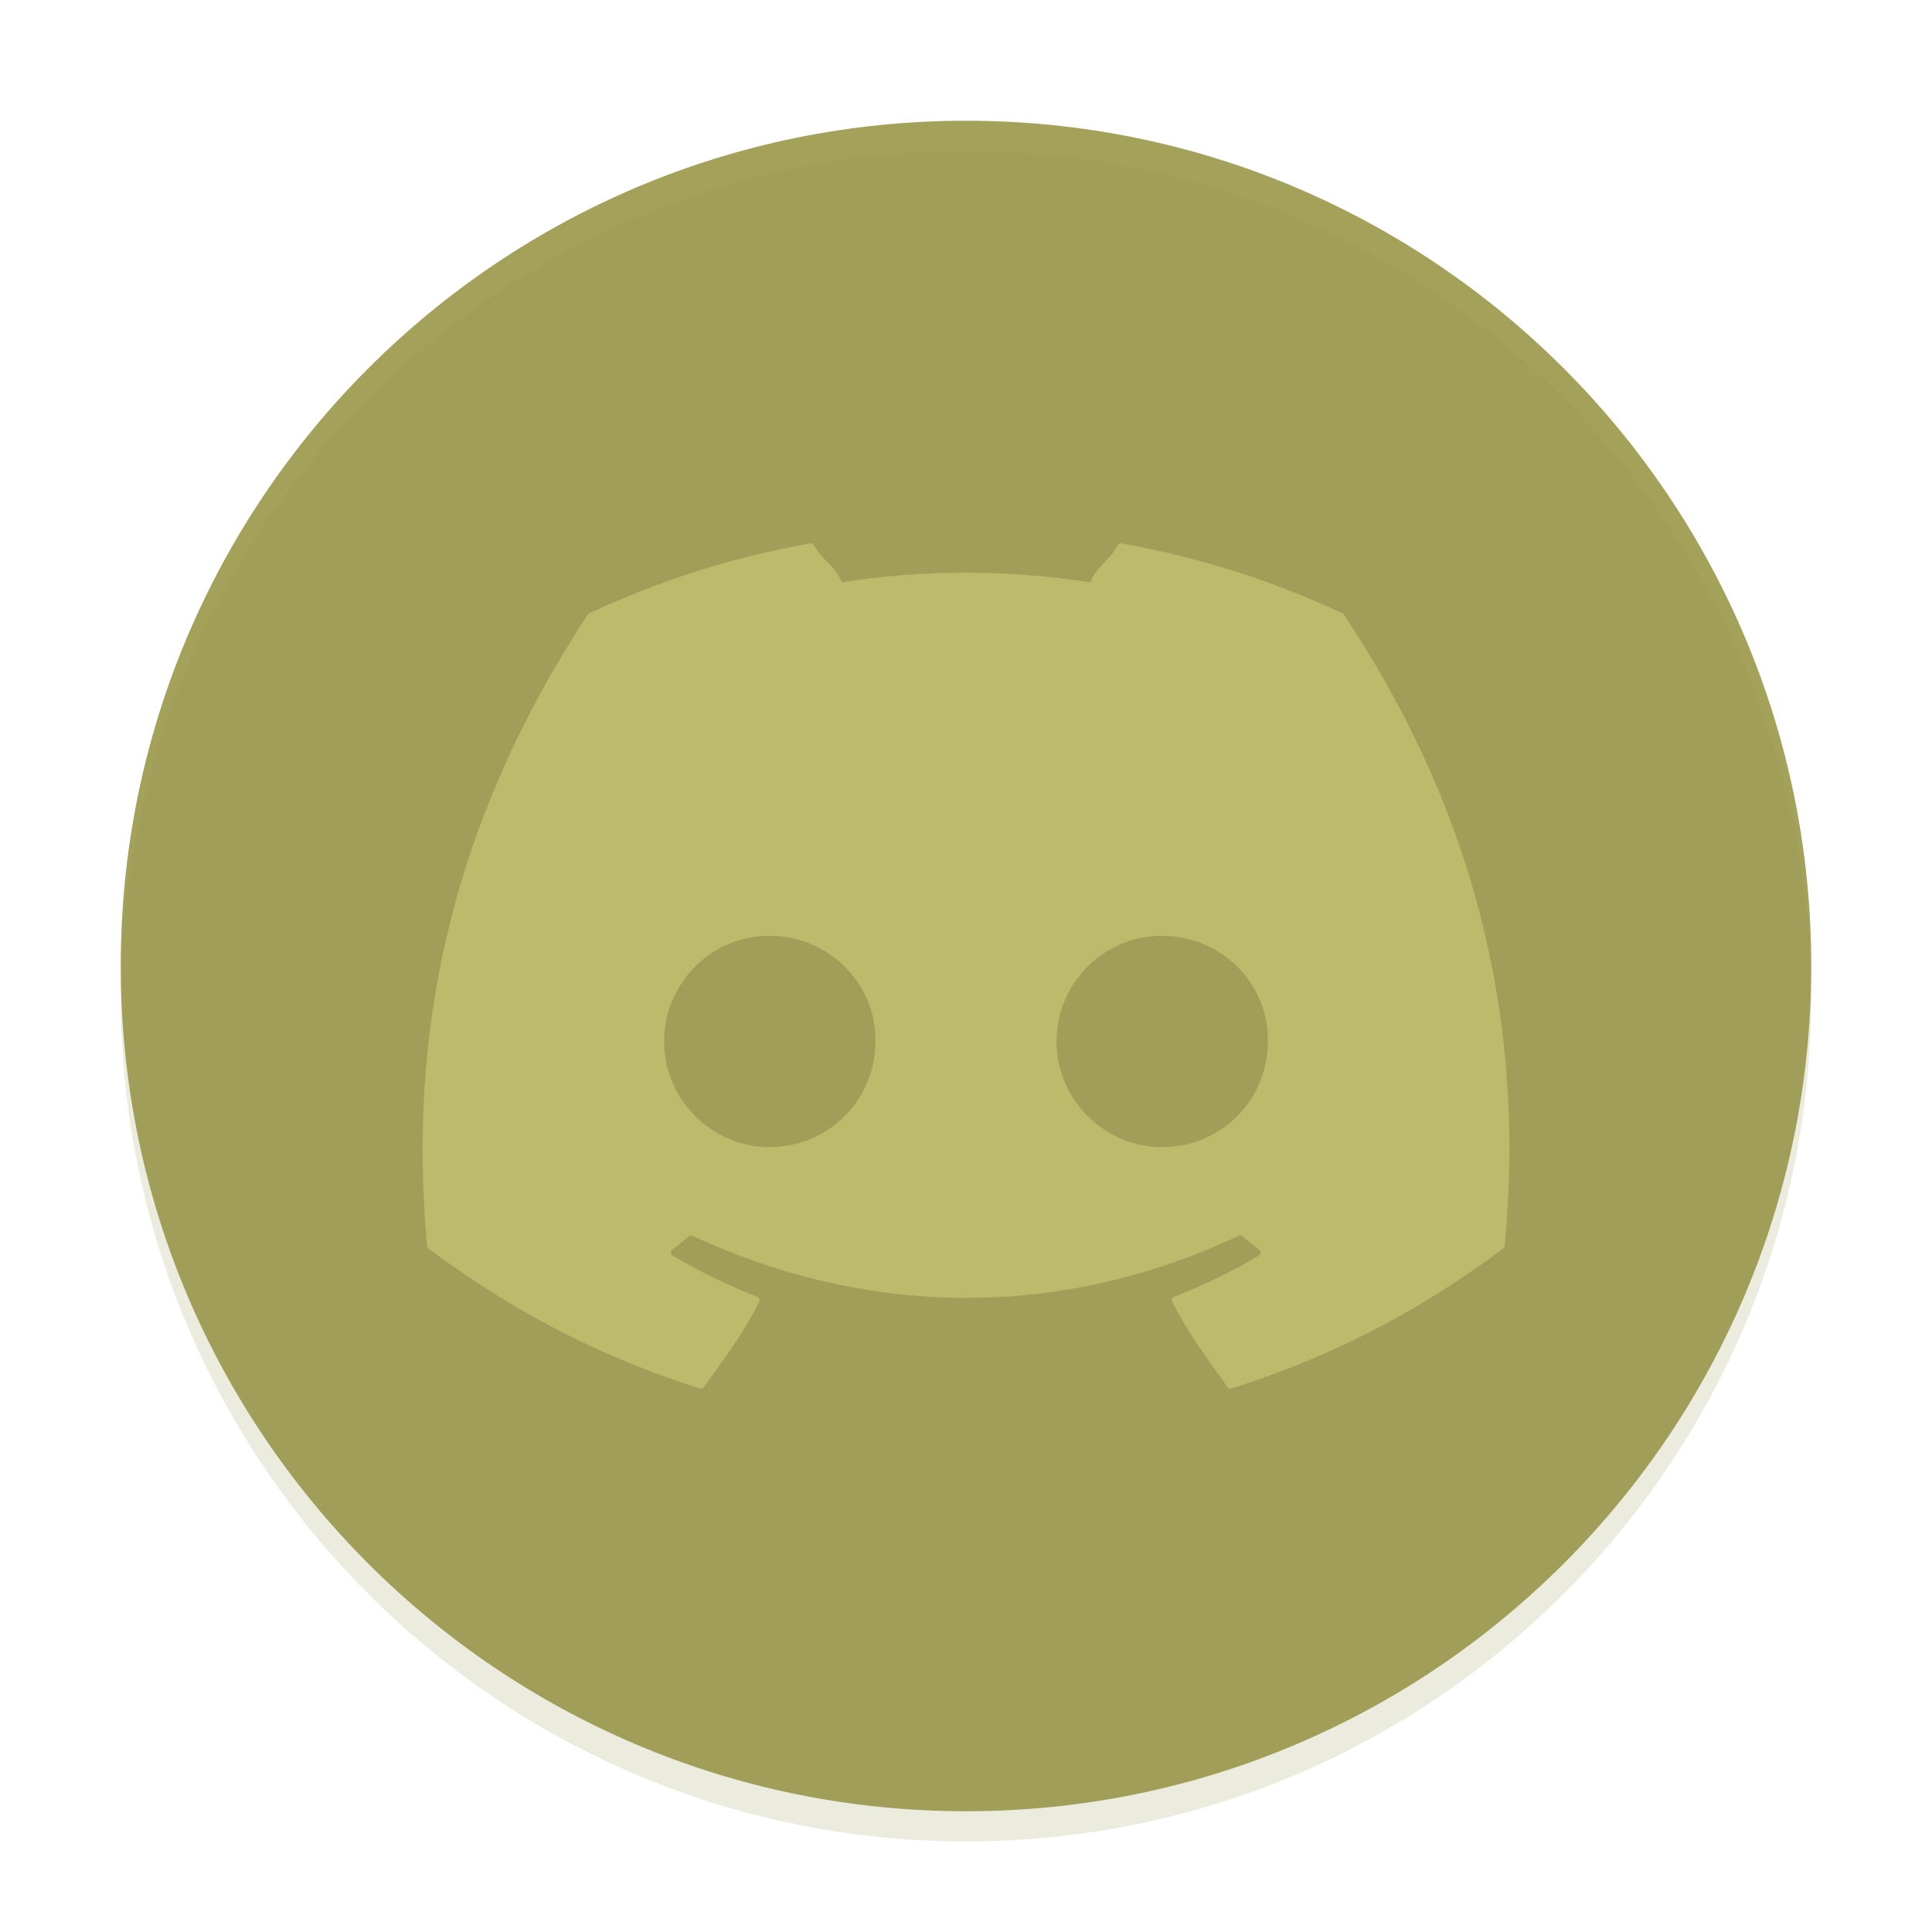
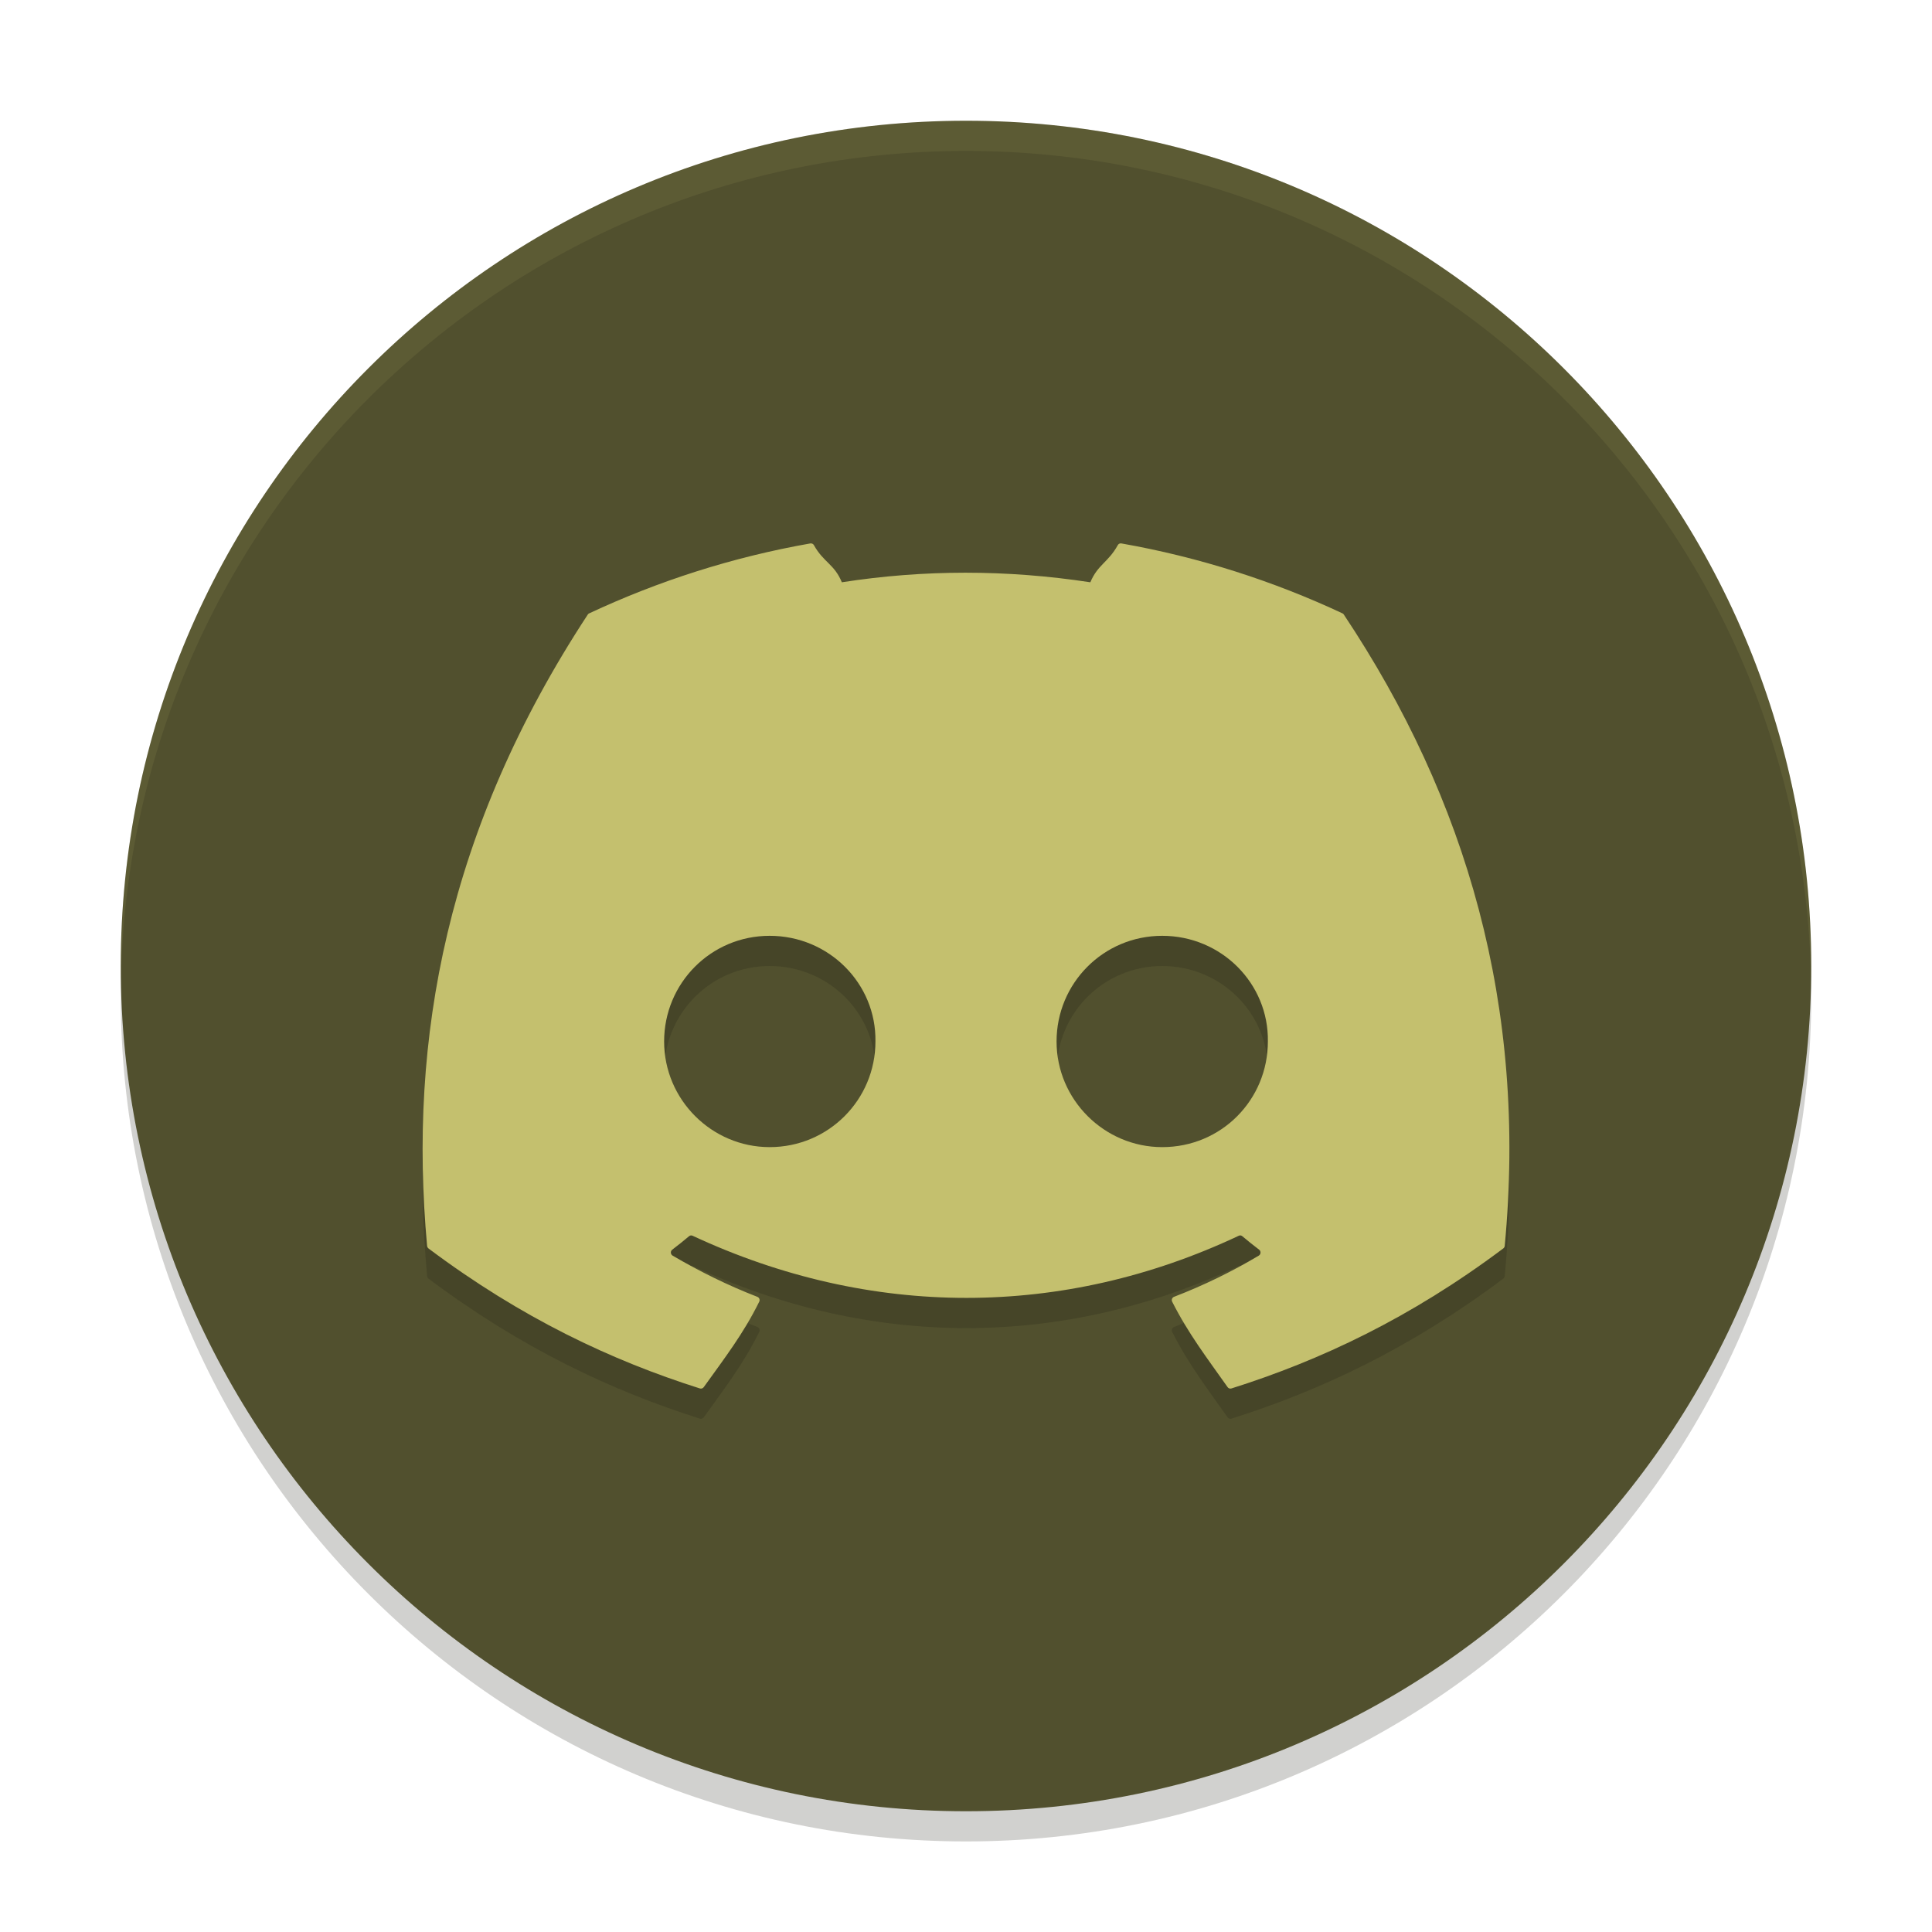
<svg xmlns="http://www.w3.org/2000/svg" width="64" height="64" version="1.1">
-   <circle style="opacity:0.2" cx="32" cy="33" r="28" fill="#a19e5a" />
-   <circle style="fill:#a19e5a" cx="32" cy="32" r="28" />
-   <path style="opacity:0.2" d="m 26.842,19.002 c -2.571,0.452 -5.032,1.243 -7.328,2.318 -0.02,0.009 -0.034,0.022 -0.045,0.041 -4.667,7.115 -5.947,14.056 -5.32,20.91 0.003,0.034 0.021,0.066 0.047,0.086 3.079,2.308 6.061,3.708 8.988,4.637 0.047,0.015 0.097,-0.002 0.127,-0.041 0.692,-0.965 1.311,-1.762 1.84,-2.832 0.031,-0.063 0.001,-0.137 -0.062,-0.162 -0.979,-0.379 -1.91,-0.84 -2.807,-1.365 -0.071,-0.042 -0.079,-0.146 -0.014,-0.195 0.189,-0.144 0.378,-0.296 0.559,-0.447 0.033,-0.028 0.079,-0.033 0.117,-0.016 5.892,2.745 12.27,2.745 18.092,0 0.038,-0.019 0.081,-0.014 0.115,0.014 0.18,0.152 0.37,0.305 0.561,0.449 0.065,0.05 0.059,0.153 -0.012,0.195 -0.897,0.535 -1.828,0.988 -2.809,1.365 -0.064,0.025 -0.092,0.099 -0.061,0.162 0.541,1.069 1.156,1.865 1.836,2.83 0.028,0.041 0.08,0.058 0.127,0.043 2.942,-0.929 5.925,-2.329 9.004,-4.637 0.027,-0.02 0.046,-0.052 0.049,-0.086 0.751,-7.924 -1.261,-14.804 -5.326,-20.906 -0.01,-0.02 -0.025,-0.036 -0.045,-0.045 -2.294,-1.074 -4.754,-1.865 -7.326,-2.318 -0.047,-0.009 -0.095,0.011 -0.119,0.055 -0.316,0.574 -0.665,0.644 -0.91,1.232 -2.767,-0.423 -5.522,-0.423 -8.232,0 -0.246,-0.602 -0.608,-0.658 -0.926,-1.232 -0.024,-0.042 -0.072,-0.062 -0.119,-0.055 z M 25.496,32 C 27.46,32 29.031,33.585 29,35.5 29,37.429 27.445,39 25.496,39 23.578,39 22,37.429 22,35.5 22,33.571 23.547,32 25.496,32 Z M 38.5,32 c 1.964,0 3.531,1.585 3.5,3.5 10e-7,1.929 -1.536,3.5 -3.5,3.5 C 36.582,39 35,37.429 35,35.5 35,33.571 36.551,32 38.5,32 Z" fill="#a19e5a" />
-   <path style="fill:#beba6b" d="M 26.842 18.002 C 24.271 18.454 21.81 19.245 19.514 20.32 C 19.494 20.329 19.48 20.342 19.469 20.361 C 14.802 27.476 13.521 34.417 14.148 41.271 C 14.151 41.305 14.17 41.337 14.195 41.357 C 17.274 43.665 20.256 45.066 23.184 45.994 C 23.23 46.009 23.281 45.992 23.311 45.953 C 24.003 44.988 24.621 44.191 25.15 43.121 C 25.182 43.058 25.152 42.984 25.088 42.959 C 24.109 42.58 23.178 42.119 22.281 41.594 C 22.21 41.551 22.202 41.448 22.268 41.398 C 22.456 41.254 22.646 41.103 22.826 40.951 C 22.859 40.923 22.905 40.918 22.943 40.936 C 28.835 43.68 35.213 43.68 41.035 40.936 C 41.073 40.917 41.116 40.921 41.15 40.949 C 41.331 41.101 41.521 41.254 41.711 41.398 C 41.776 41.448 41.77 41.551 41.699 41.594 C 40.802 42.129 39.871 42.581 38.891 42.959 C 38.827 42.984 38.799 43.058 38.83 43.121 C 39.371 44.19 39.986 44.986 40.666 45.951 C 40.694 45.992 40.746 46.009 40.793 45.994 C 43.734 45.066 46.718 43.665 49.797 41.357 C 49.824 41.337 49.843 41.305 49.846 41.271 C 50.596 33.347 48.585 26.467 44.52 20.365 C 44.51 20.345 44.494 20.329 44.475 20.32 C 42.18 19.246 39.721 18.455 37.148 18.002 C 37.102 17.993 37.053 18.013 37.029 18.057 C 36.713 18.631 36.365 18.7 36.119 19.289 C 33.352 18.866 30.597 18.866 27.887 19.289 C 27.641 18.687 27.279 18.631 26.961 18.057 C 26.937 18.014 26.889 17.995 26.842 18.002 z M 25.496 31 C 27.46 31 29.031 32.585 29 34.5 C 29 36.429 27.445 38 25.496 38 C 23.578 38 22 36.429 22 34.5 C 22 32.571 23.547 31 25.496 31 z M 38.5 31 C 40.464 31 42.031 32.585 42 34.5 C 42 36.429 40.464 38 38.5 38 C 36.582 38 35 36.429 35 34.5 C 35 32.571 36.551 31 38.5 31 z" />
-   <path style="fill:#beba6b;opacity:0.1" d="M 32 4 A 28 28 0 0 0 4 32 A 28 28 0 0 0 4.006 32.51 A 28 28 0 0 1 32 5 A 28 28 0 0 1 59.994 32.49 A 28 28 0 0 0 60 32 A 28 28 0 0 0 32 4 z" />
+   <circle style="opacity:0.2" cx="32" cy="33" r="28" fill="#19180e" />
+   <circle style="fill:#51502e" cx="32" cy="32" r="28" />
+   <path style="opacity:0.2" d="m 26.842,19.002 c -2.571,0.452 -5.032,1.243 -7.328,2.318 -0.02,0.009 -0.034,0.022 -0.045,0.041 -4.667,7.115 -5.947,14.056 -5.32,20.91 0.003,0.034 0.021,0.066 0.047,0.086 3.079,2.308 6.061,3.708 8.988,4.637 0.047,0.015 0.097,-0.002 0.127,-0.041 0.692,-0.965 1.311,-1.762 1.84,-2.832 0.031,-0.063 0.001,-0.137 -0.062,-0.162 -0.979,-0.379 -1.91,-0.84 -2.807,-1.365 -0.071,-0.042 -0.079,-0.146 -0.014,-0.195 0.189,-0.144 0.378,-0.296 0.559,-0.447 0.033,-0.028 0.079,-0.033 0.117,-0.016 5.892,2.745 12.27,2.745 18.092,0 0.038,-0.019 0.081,-0.014 0.115,0.014 0.18,0.152 0.37,0.305 0.561,0.449 0.065,0.05 0.059,0.153 -0.012,0.195 -0.897,0.535 -1.828,0.988 -2.809,1.365 -0.064,0.025 -0.092,0.099 -0.061,0.162 0.541,1.069 1.156,1.865 1.836,2.83 0.028,0.041 0.08,0.058 0.127,0.043 2.942,-0.929 5.925,-2.329 9.004,-4.637 0.027,-0.02 0.046,-0.052 0.049,-0.086 0.751,-7.924 -1.261,-14.804 -5.326,-20.906 -0.01,-0.02 -0.025,-0.036 -0.045,-0.045 -2.294,-1.074 -4.754,-1.865 -7.326,-2.318 -0.047,-0.009 -0.095,0.011 -0.119,0.055 -0.316,0.574 -0.665,0.644 -0.91,1.232 -2.767,-0.423 -5.522,-0.423 -8.232,0 -0.246,-0.602 -0.608,-0.658 -0.926,-1.232 -0.024,-0.042 -0.072,-0.062 -0.119,-0.055 z M 25.496,32 C 27.46,32 29.031,33.585 29,35.5 29,37.429 27.445,39 25.496,39 23.578,39 22,37.429 22,35.5 22,33.571 23.547,32 25.496,32 Z M 38.5,32 c 1.964,0 3.531,1.585 3.5,3.5 10e-7,1.929 -1.536,3.5 -3.5,3.5 C 36.582,39 35,37.429 35,35.5 35,33.571 36.551,32 38.5,32 Z" fill="#19180e" />
+   <path style="fill:#c4c06e" d="M 26.842 18.002 C 24.271 18.454 21.81 19.245 19.514 20.32 C 19.494 20.329 19.48 20.342 19.469 20.361 C 14.802 27.476 13.521 34.417 14.148 41.271 C 14.151 41.305 14.17 41.337 14.195 41.357 C 17.274 43.665 20.256 45.066 23.184 45.994 C 23.23 46.009 23.281 45.992 23.311 45.953 C 24.003 44.988 24.621 44.191 25.15 43.121 C 25.182 43.058 25.152 42.984 25.088 42.959 C 24.109 42.58 23.178 42.119 22.281 41.594 C 22.21 41.551 22.202 41.448 22.268 41.398 C 22.456 41.254 22.646 41.103 22.826 40.951 C 22.859 40.923 22.905 40.918 22.943 40.936 C 28.835 43.68 35.213 43.68 41.035 40.936 C 41.073 40.917 41.116 40.921 41.15 40.949 C 41.331 41.101 41.521 41.254 41.711 41.398 C 41.776 41.448 41.77 41.551 41.699 41.594 C 40.802 42.129 39.871 42.581 38.891 42.959 C 38.827 42.984 38.799 43.058 38.83 43.121 C 39.371 44.19 39.986 44.986 40.666 45.951 C 40.694 45.992 40.746 46.009 40.793 45.994 C 43.734 45.066 46.718 43.665 49.797 41.357 C 49.824 41.337 49.843 41.305 49.846 41.271 C 50.596 33.347 48.585 26.467 44.52 20.365 C 44.51 20.345 44.494 20.329 44.475 20.32 C 42.18 19.246 39.721 18.455 37.148 18.002 C 37.102 17.993 37.053 18.013 37.029 18.057 C 36.713 18.631 36.365 18.7 36.119 19.289 C 33.352 18.866 30.597 18.866 27.887 19.289 C 27.641 18.687 27.279 18.631 26.961 18.057 C 26.937 18.014 26.889 17.995 26.842 18.002 z M 25.496 31 C 27.46 31 29.031 32.585 29 34.5 C 29 36.429 27.445 38 25.496 38 C 23.578 38 22 36.429 22 34.5 C 22 32.571 23.547 31 25.496 31 z M 38.5 31 C 40.464 31 42.031 32.585 42 34.5 C 42 36.429 40.464 38 38.5 38 C 36.582 38 35 36.429 35 34.5 C 35 32.571 36.551 31 38.5 31 z" />
+   <path style="fill:#c4c06e;opacity:0.1" d="M 32 4 A 28 28 0 0 0 4 32 A 28 28 0 0 0 4.006 32.51 A 28 28 0 0 1 32 5 A 28 28 0 0 1 59.994 32.49 A 28 28 0 0 0 60 32 A 28 28 0 0 0 32 4 z" />
</svg>
